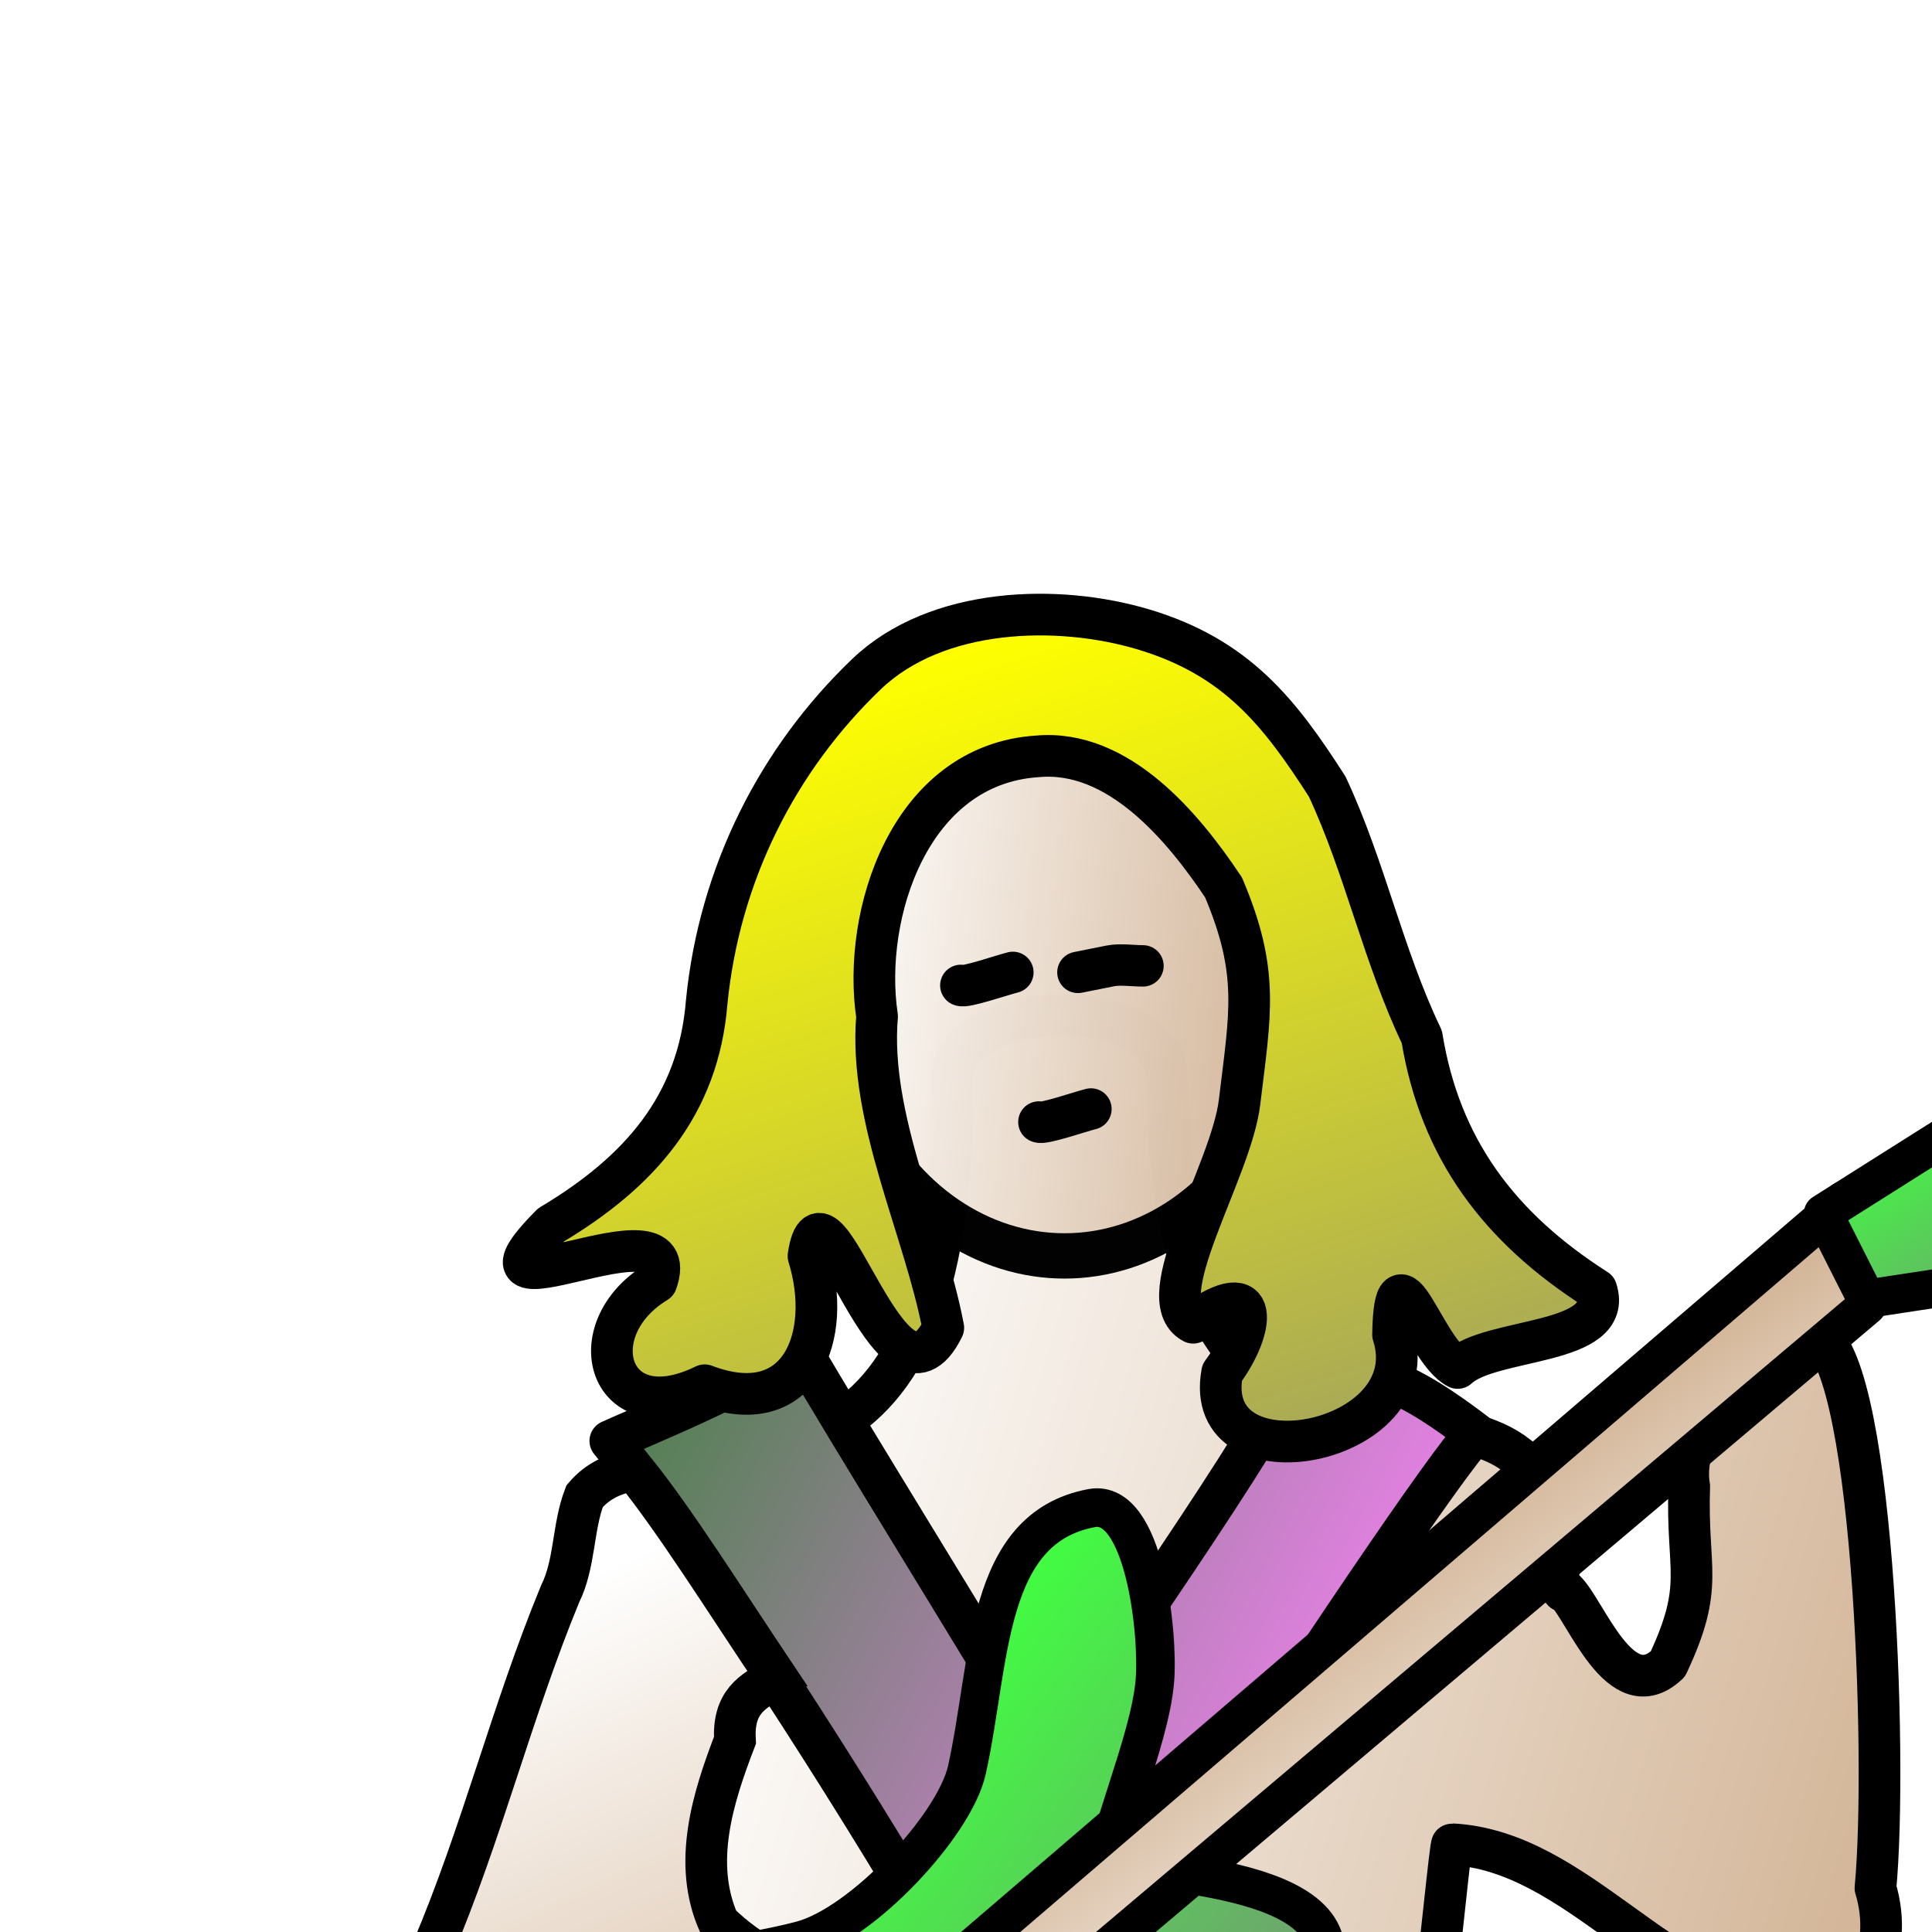
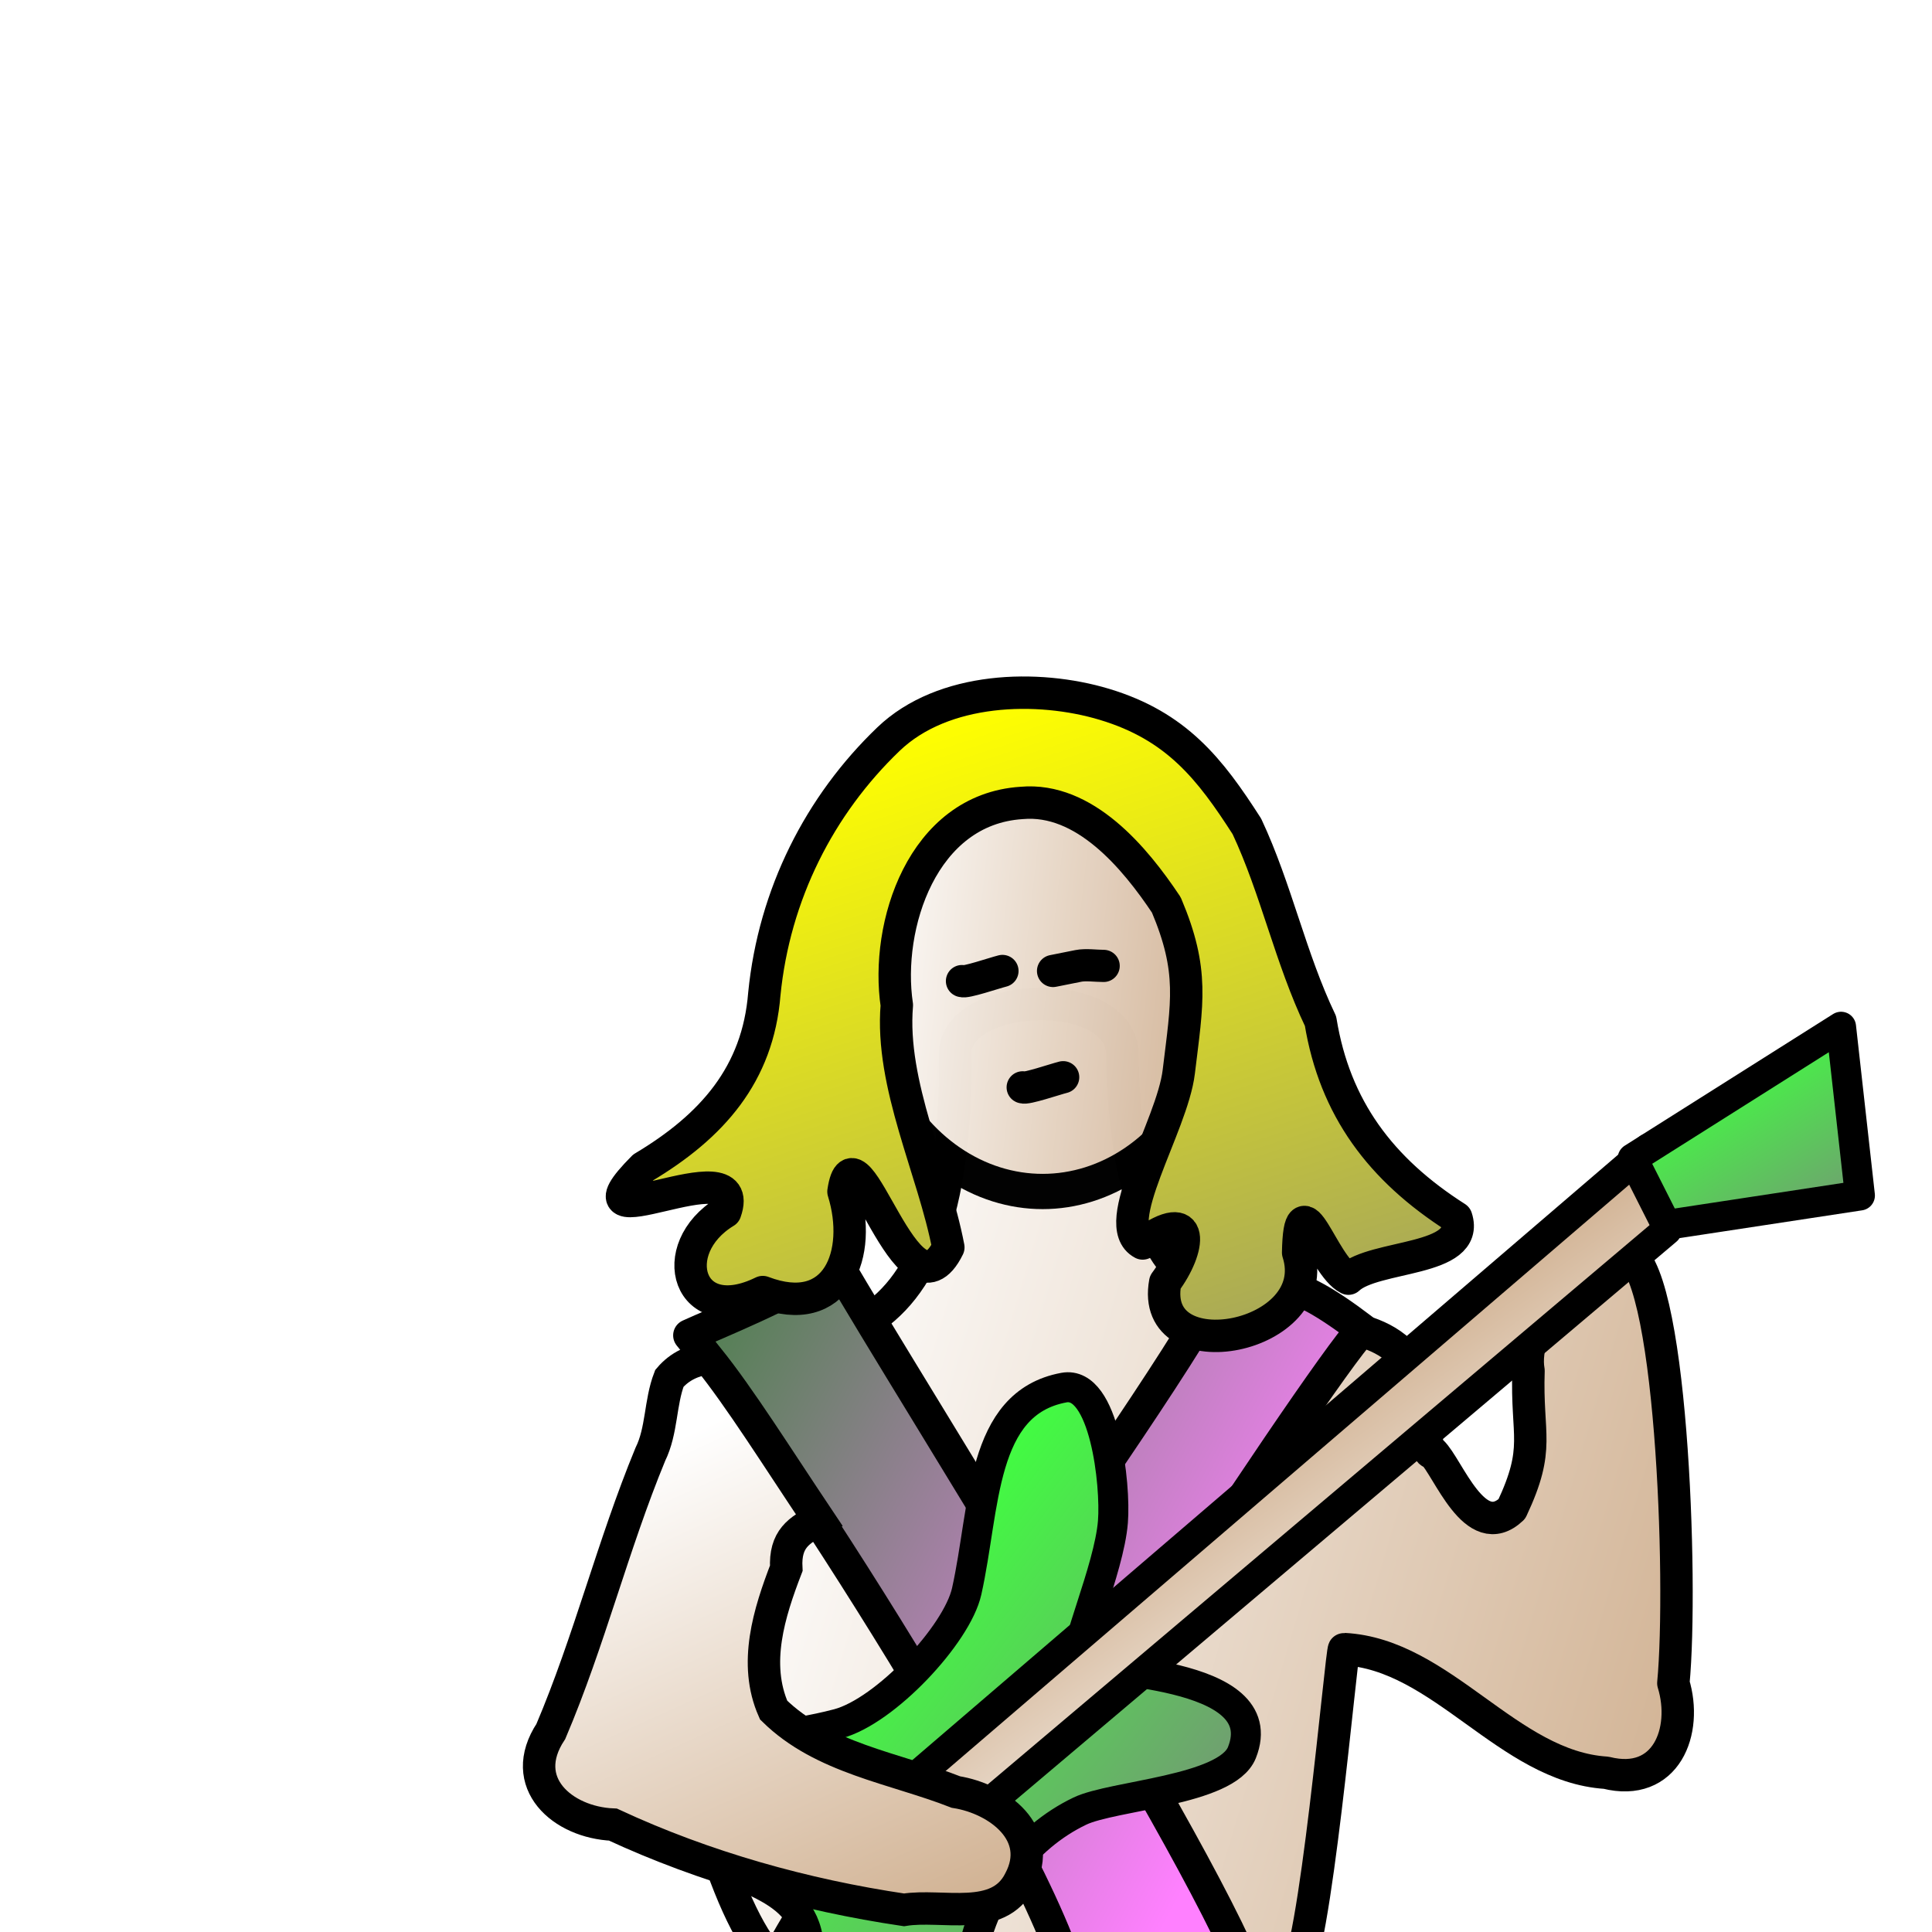
- <svg xmlns="http://www.w3.org/2000/svg" xmlns:xlink="http://www.w3.org/1999/xlink" viewBox="-0.0 -0.0 700.0 700.0" id="svg36220" version="1.0">
+ <svg xmlns="http://www.w3.org/2000/svg" xmlns:xlink="http://www.w3.org/1999/xlink" overflow="hidden" viewBox="-100 -100 900 900" id="svg36220" version="1.0">
  <defs id="defs36222">
    <linearGradient xlink:href="#linearGradient2977" id="linearGradient2983" x1="266.054" y1="588.673" x2="548.098" y2="789.982" gradientUnits="userSpaceOnUse" gradientTransform="matrix(-0.186846,-0.652384,-0.653506,0.211668,867.6248,912.1052)" />
    <linearGradient id="linearGradient3099">
      <stop style="stop-color:#ffffff;stop-opacity:1" offset="0" id="stop3101" />
      <stop style="stop-color:#d0b090;stop-opacity:1" offset="1" id="stop3103" />
    </linearGradient>
    <linearGradient xlink:href="#linearGradient3099" id="linearGradient2975" x1="432.667" y1="411.333" x2="634.667" y2="478" gradientUnits="userSpaceOnUse" gradientTransform="matrix(-0.186846,-0.652384,-0.653506,0.211668,867.6248,912.1052)" />
    <linearGradient id="linearGradient2977">
      <stop style="stop-color:#808080;stop-opacity:1;" offset="0" id="stop2979" />
      <stop style="stop-color:#40ff40;stop-opacity:1;" offset="1" id="stop2981" />
    </linearGradient>
    <linearGradient xlink:href="#linearGradient2977" id="linearGradient2993" x1="86.189" y1="245.658" x2="192.446" y2="150.666" gradientUnits="userSpaceOnUse" gradientTransform="matrix(-0.781045,-0.235361,-0.259086,0.798409,898.5019,314.11)" />
    <linearGradient id="linearGradient3237">
      <stop id="stop3239" offset="0" style="stop-color:#408040;stop-opacity:1;" />
      <stop id="stop3241" offset="1" style="stop-color:#ff80ff;stop-opacity:1;" />
    </linearGradient>
    <linearGradient id="linearGradient3224">
      <stop style="stop-color:#808080;stop-opacity:1;" offset="0" id="stop3226" />
      <stop style="stop-color:yellow;stop-opacity:1;" offset="1" id="stop3228" />
    </linearGradient>
    <linearGradient xlink:href="#linearGradient3070" id="linearGradient3140" gradientUnits="userSpaceOnUse" gradientTransform="matrix(0.71912,4.944956e-4,-8.938622e-3,0.739105,891.0352,44.69319)" x1="275.244" y1="458.656" x2="522.976" y2="519.062" />
    <linearGradient id="linearGradient3070">
      <stop style="stop-color:#ffffff;stop-opacity:1;" offset="0" id="stop3072" />
      <stop style="stop-color:#d0b090;stop-opacity:1" offset="1" id="stop3074" />
    </linearGradient>
    <linearGradient xlink:href="#linearGradient3070" id="linearGradient3092" x1="300.273" y1="623.782" x2="774.046" y2="764.899" gradientUnits="userSpaceOnUse" gradientTransform="translate(-4.436303,74.92558)" />
    <linearGradient xlink:href="#linearGradient3070" id="linearGradient3365" gradientUnits="userSpaceOnUse" gradientTransform="matrix(0.745982,6.886275e-2,-6.479489e-2,0.701916,191.9741,72.0527)" x1="203.602" y1="387.724" x2="542.608" y2="475.629" />
    <linearGradient xlink:href="#linearGradient3070" id="linearGradient3369" gradientUnits="userSpaceOnUse" gradientTransform="matrix(0.32741,-0.166193,0.121832,0.276848,377.2478,323.9419)" x1="307.03" y1="442.263" x2="533.927" y2="487.512" />
    <linearGradient xlink:href="#linearGradient3070" id="linearGradient3379" x1="298.667" y1="435" x2="550.189" y2="468.767" gradientUnits="userSpaceOnUse" />
    <linearGradient xlink:href="#linearGradient3070" id="linearGradient1927" gradientUnits="userSpaceOnUse" gradientTransform="matrix(0.883471,8.155451e-2,-7.321062e-2,0.793083,82.15832,63.90848)" x1="275.244" y1="458.656" x2="771.403" y2="497.969" />
    <linearGradient xlink:href="#linearGradient3070" id="linearGradient1935" gradientUnits="userSpaceOnUse" gradientTransform="matrix(0.979444,0.201717,-0.201717,0.979444,560.6328,108.4432)" x1="456.672" y1="496.708" x2="675.573" y2="496.708" />
    <linearGradient xlink:href="#linearGradient3070" id="linearGradient4630" gradientUnits="userSpaceOnUse" x1="409.667" y1="725.855" x2="162.975" y2="762.521" gradientTransform="matrix(-0.923743,0,0,0.920465,809.8236,55.03776)" />
    <linearGradient xlink:href="#linearGradient3070" id="linearGradient4640" x1="368.667" y1="673.333" x2="424.667" y2="686.667" gradientUnits="userSpaceOnUse" />
    <linearGradient xlink:href="#linearGradient3070" id="linearGradient4644" gradientUnits="userSpaceOnUse" gradientTransform="matrix(0.923743,0,0,0.920465,49.38476,56.10604)" x1="216.333" y1="670.855" x2="397.975" y2="792.521" />
    <linearGradient xlink:href="#linearGradient3070" id="linearGradient4777" gradientUnits="userSpaceOnUse" gradientTransform="matrix(0.32741,-0.166193,0.121832,0.276848,841.5813,279.1585)" x1="307.03" y1="442.263" x2="533.927" y2="487.512" />
    <linearGradient xlink:href="#linearGradient3070" id="linearGradient3215" gradientUnits="userSpaceOnUse" gradientTransform="matrix(-0.923743,0,0,0.920465,809.8236,57.03776)" x1="409.667" y1="725.855" x2="162.975" y2="762.521" />
    <linearGradient xlink:href="#linearGradient3070" id="linearGradient3217" gradientUnits="userSpaceOnUse" gradientTransform="matrix(0.923743,0,0,0.920465,51.38476,58.10604)" x1="216.333" y1="670.855" x2="397.975" y2="792.521" />
    <linearGradient xlink:href="#linearGradient3224" id="linearGradient3230" x1="458.861" y1="854.139" x2="314.901" y2="408.662" gradientUnits="userSpaceOnUse" gradientTransform="matrix(0.988325,0,0,0.988176,-38.7391,-146.9468)" />
    <linearGradient xlink:href="#linearGradient3237" id="linearGradient3235" gradientUnits="userSpaceOnUse" gradientTransform="matrix(-0.967479,0,0,0.963901,515.0058,-126.6261)" x1="368.841" y1="636.231" x2="25.697" y2="818.428" />
    <linearGradient xlink:href="#linearGradient3070" id="linearGradient3243" gradientUnits="userSpaceOnUse" x1="298.667" y1="435" x2="550.189" y2="468.767" />
    <linearGradient xlink:href="#linearGradient3070" id="linearGradient3245" gradientUnits="userSpaceOnUse" gradientTransform="matrix(1.047347,0,0,1.047189,-98.35072,-127.6402)" x1="300.273" y1="623.782" x2="774.046" y2="764.899" />
    <linearGradient xlink:href="#linearGradient3099" id="linearGradient2279" x1="118.596" y1="579.197" x2="232.824" y2="831.398" gradientUnits="userSpaceOnUse" />
    <linearGradient xlink:href="#linearGradient3099" id="linearGradient2289" gradientUnits="userSpaceOnUse" x1="118.596" y1="579.197" x2="232.824" y2="831.398" gradientTransform="matrix(-0.332664,-0.943045,0.943045,-0.332664,22.24646,1059.324)" />
    <linearGradient xlink:href="#linearGradient3099" id="linearGradient2292" gradientUnits="userSpaceOnUse" x1="118.596" y1="579.197" x2="232.824" y2="831.398" gradientTransform="matrix(0.943646,0,0,0.943646,45.02564,49.86916)" />
    <linearGradient xlink:href="#linearGradient3237" id="linearGradient2294" gradientUnits="userSpaceOnUse" gradientTransform="matrix(-0.912958,0,0,0.909581,531.0088,-69.62105)" x1="368.841" y1="636.231" x2="25.697" y2="818.428" />
    <linearGradient xlink:href="#linearGradient3070" id="linearGradient2296" gradientUnits="userSpaceOnUse" gradientTransform="matrix(0.988325,0,0,0.988176,-47.78262,-70.578)" x1="300.273" y1="623.782" x2="774.046" y2="764.899" />
  </defs>
  <g id="layer1">
    <path style="fill:url(#linearGradient2296);fill-opacity:1;fill-rule:evenodd;stroke:#000000;stroke-width:15.098;stroke-linecap:round;stroke-linejoin:round;stroke-miterlimit:4;stroke-dasharray:none;stroke-opacity:1" d="M 384.119,367.701 C 364.524,367.951 344.857,376.121 344.987,390.909 C 346.439,559.071 259.261,513.885 218.509,542.688 C 184.716,566.573 227.045,817.216 271.884,820.15 C 299.669,821.968 475.922,831.025 502.596,819.973 C 512.227,815.982 524.926,668.071 526.108,668.213 C 571.796,670.608 602.502,722.921 648.192,725.815 C 676.088,732.804 686.375,706.49 679.51,684.088 C 684.018,637.109 678.649,486.126 656.714,483.37 C 632.169,479.65 608.395,518.714 612.039,538.471 C 610.989,569.349 617.871,573.966 604.283,602.934 C 587.053,619.19 574.668,583.5 567.068,576.276 C 564.092,580.26 561.993,544.377 559.726,539.857 C 532.267,485.142 425.147,566.685 422.867,391.233 C 422.651,374.903 403.41,367.455 384.119,367.701 z " id="path35274" />
    <path style="opacity:0.99;fill:url(#linearGradient3243);fill-opacity:1;fill-rule:evenodd;stroke:#000000;stroke-width:19.313;stroke-linecap:round;stroke-linejoin:round;stroke-miterlimit:4;stroke-dasharray:none;stroke-dashoffset:0;stroke-opacity:1" id="path3371" d="M 540 435 A 116.667 116.667 0 1 1  306.667,435 A 116.667 116.667 0 1 1  540 435 z" transform="matrix(0.718681,0,0,0.850394,81.46053,-14.38102)" />
    <path style="fill:url(#linearGradient2294);fill-opacity:1;fill-rule:evenodd;stroke:#000000;stroke-width:15.098;stroke-linecap:round;stroke-linejoin:round;stroke-miterlimit:4;stroke-dasharray:none;stroke-opacity:1" d="M 289.661,488.247 C 266.614,503.402 233.41,516.439 221.129,522.071 C 252.303,559.491 394.818,776.027 400.613,832.143 C 417.017,833.795 450.237,833.911 485.807,833.529 C 475.599,785.713 323.386,547.044 289.661,488.247 z M 470.841,493.083 C 442.391,553.035 262.042,791.274 253.292,832.968 C 287.52,832.383 319.06,831.682 334.829,831.818 C 337.065,811.87 514.302,540.218 534.596,519.328 C 498.547,491.899 496.758,501.327 474.792,494.263 C 473.485,493.843 472.176,493.458 470.841,493.083 z " id="path4628" />
    <path style="fill:url(#linearGradient3230);fill-opacity:1;fill-rule:evenodd;stroke:#000000;stroke-width:15.098;stroke-linecap:round;stroke-linejoin:round;stroke-miterlimit:4;stroke-dasharray:none;stroke-opacity:1" d="M 375.913,274.038 C 329.561,277.014 312.272,331.363 317.778,368.238 C 314.653,405.356 334.899,445.077 341.774,481.073 C 322.869,519.647 298.39,418.63 292.926,455.085 C 301.916,484.047 289.985,515.12 255.315,501.901 C 220.369,519.044 209.546,481.764 237.856,464.572 C 249.315,432.531 160.759,482.914 199.671,443.798 C 231.799,424.618 253.054,400.456 256.051,363.054 C 260.65,316.605 281.804,275.059 313.908,244.29 C 339.334,219.922 383.349,218.726 414.513,228.115 C 448.095,238.232 463.661,258.161 480.85,284.966 C 494.547,314.162 501.104,346.321 515.15,375.668 C 521.767,416.255 543.18,444.777 578.389,467.245 C 585.071,487.722 540.059,484.368 528.146,495.645 C 516.07,489.588 505.395,447.852 504.725,483.504 C 517.55,523.755 435.045,539.518 442.805,497.342 C 454.334,481.971 457.594,461.114 432.294,479.251 C 416.099,470.653 446.057,424.747 449.12,399.287 C 453.012,366.94 456.342,352.343 443.32,321.554 C 428.598,299.45 405.169,271.421 375.913,274.038 z " id="path3219" />
    <path style="fill:url(#linearGradient2983);fill-opacity:1;fill-rule:evenodd;stroke:#000000;stroke-width:13.971;stroke-linecap:round;stroke-linejoin:round;stroke-miterlimit:4;stroke-dasharray:none;stroke-opacity:1" d="M 402.656,674.235 C 406.555,679.18 494.086,677.392 478.533,716.42 C 471.488,734.097 418.466,736.305 403.078,743.666 C 377.074,756.106 358.625,781.739 352.916,810.398 C 348.384,833.145 343.052,863.015 319.896,873.231 C 265.935,897.038 284.269,824.18 275.034,797.802 C 266.426,773.217 228.495,774.143 212.468,752.654 C 205.06,742.722 207.987,726.462 220.392,720.487 C 243.421,709.393 266.991,709.212 290.398,702.98 C 312.376,697.128 345.804,661.474 350.315,641.321 C 359.05,602.298 356.527,553.633 395.59,546.405 C 414.509,542.904 419.829,591.548 418.442,608.924 C 416.66,631.254 399.026,669.631 402.656,674.235 z " id="path2957" />
    <path style="fill:url(#linearGradient2975);fill-opacity:1;fill-rule:evenodd;stroke:#000000;stroke-width:13.971;stroke-linecap:round;stroke-linejoin:round;stroke-miterlimit:4;stroke-dasharray:none;stroke-opacity:1" d="M 318.03,775.964 L 676.429,473.099 L 667.895,434.99 L 297.548,752.657 L 318.03,775.964 z " id="path2967" />
    <path style="fill:url(#linearGradient2292);fill-opacity:1;fill-rule:evenodd;stroke:#000000;stroke-width:15.098;stroke-linecap:butt;stroke-linejoin:miter;stroke-miterlimit:4;stroke-dasharray:none;stroke-opacity:1" d="M 229.833,532.692 C 222.945,533.701 216.71,536.322 211.815,542.098 C 207.428,553.462 208.429,566.398 202.939,577.515 C 185.482,619.804 174.54,664.433 156.612,706.558 C 140.74,730.54 162.131,748.988 185.54,749.966 C 228.343,769.846 274.606,782.793 321.101,789.688 C 338.944,786.783 365.111,795.892 375.007,776.123 C 386.68,754.213 365.156,737.945 345.311,734.809 C 316.542,723.546 283.181,719.071 260.383,696.621 C 250.785,674.964 258.328,651.251 266.281,630.565 C 265.523,616.894 272.216,612.77 281.556,608.006 C 261.879,578.622 244.74,551.213 229.833,532.692 z " id="path1395" />
    <path style="fill:url(#linearGradient2993);fill-opacity:1;fill-rule:evenodd;stroke:#000000;stroke-width:13.971;stroke-linecap:round;stroke-linejoin:round;stroke-miterlimit:4;stroke-dasharray:none;stroke-opacity:1" d="M 676.227,470.632 L 766.422,456.909 L 757.635,378.299 L 660.568,439.619 L 676.227,470.632 z " id="path2985" />
    <path style="fill:none;fill-opacity:0.75;fill-rule:evenodd;stroke:black;stroke-width:15;stroke-linecap:round;stroke-linejoin:round;stroke-miterlimit:4;stroke-dasharray:none;stroke-opacity:1" d="M 348.125,357.027 C 349.59,357.926 363.062,353.293 366.982,352.313" id="path4122" />
    <path style="fill:none;fill-opacity:0.75;fill-rule:evenodd;stroke:black;stroke-width:15;stroke-linecap:round;stroke-linejoin:round;stroke-miterlimit:4;stroke-dasharray:none;stroke-opacity:1" d="M 390.552,352.313 C 394.48,351.527 398.408,350.742 402.337,349.956 C 405.8,349.263 410.512,349.956 414.122,349.956" id="path4124" />
    <path id="path4128" d="M 376.41,406.524 C 377.874,407.423 391.346,402.79 395.266,401.81" style="fill:none;fill-opacity:0.75;fill-rule:evenodd;stroke:black;stroke-width:15;stroke-linecap:round;stroke-linejoin:round;stroke-miterlimit:4;stroke-dasharray:none;stroke-opacity:1" />
  </g>
</svg>
